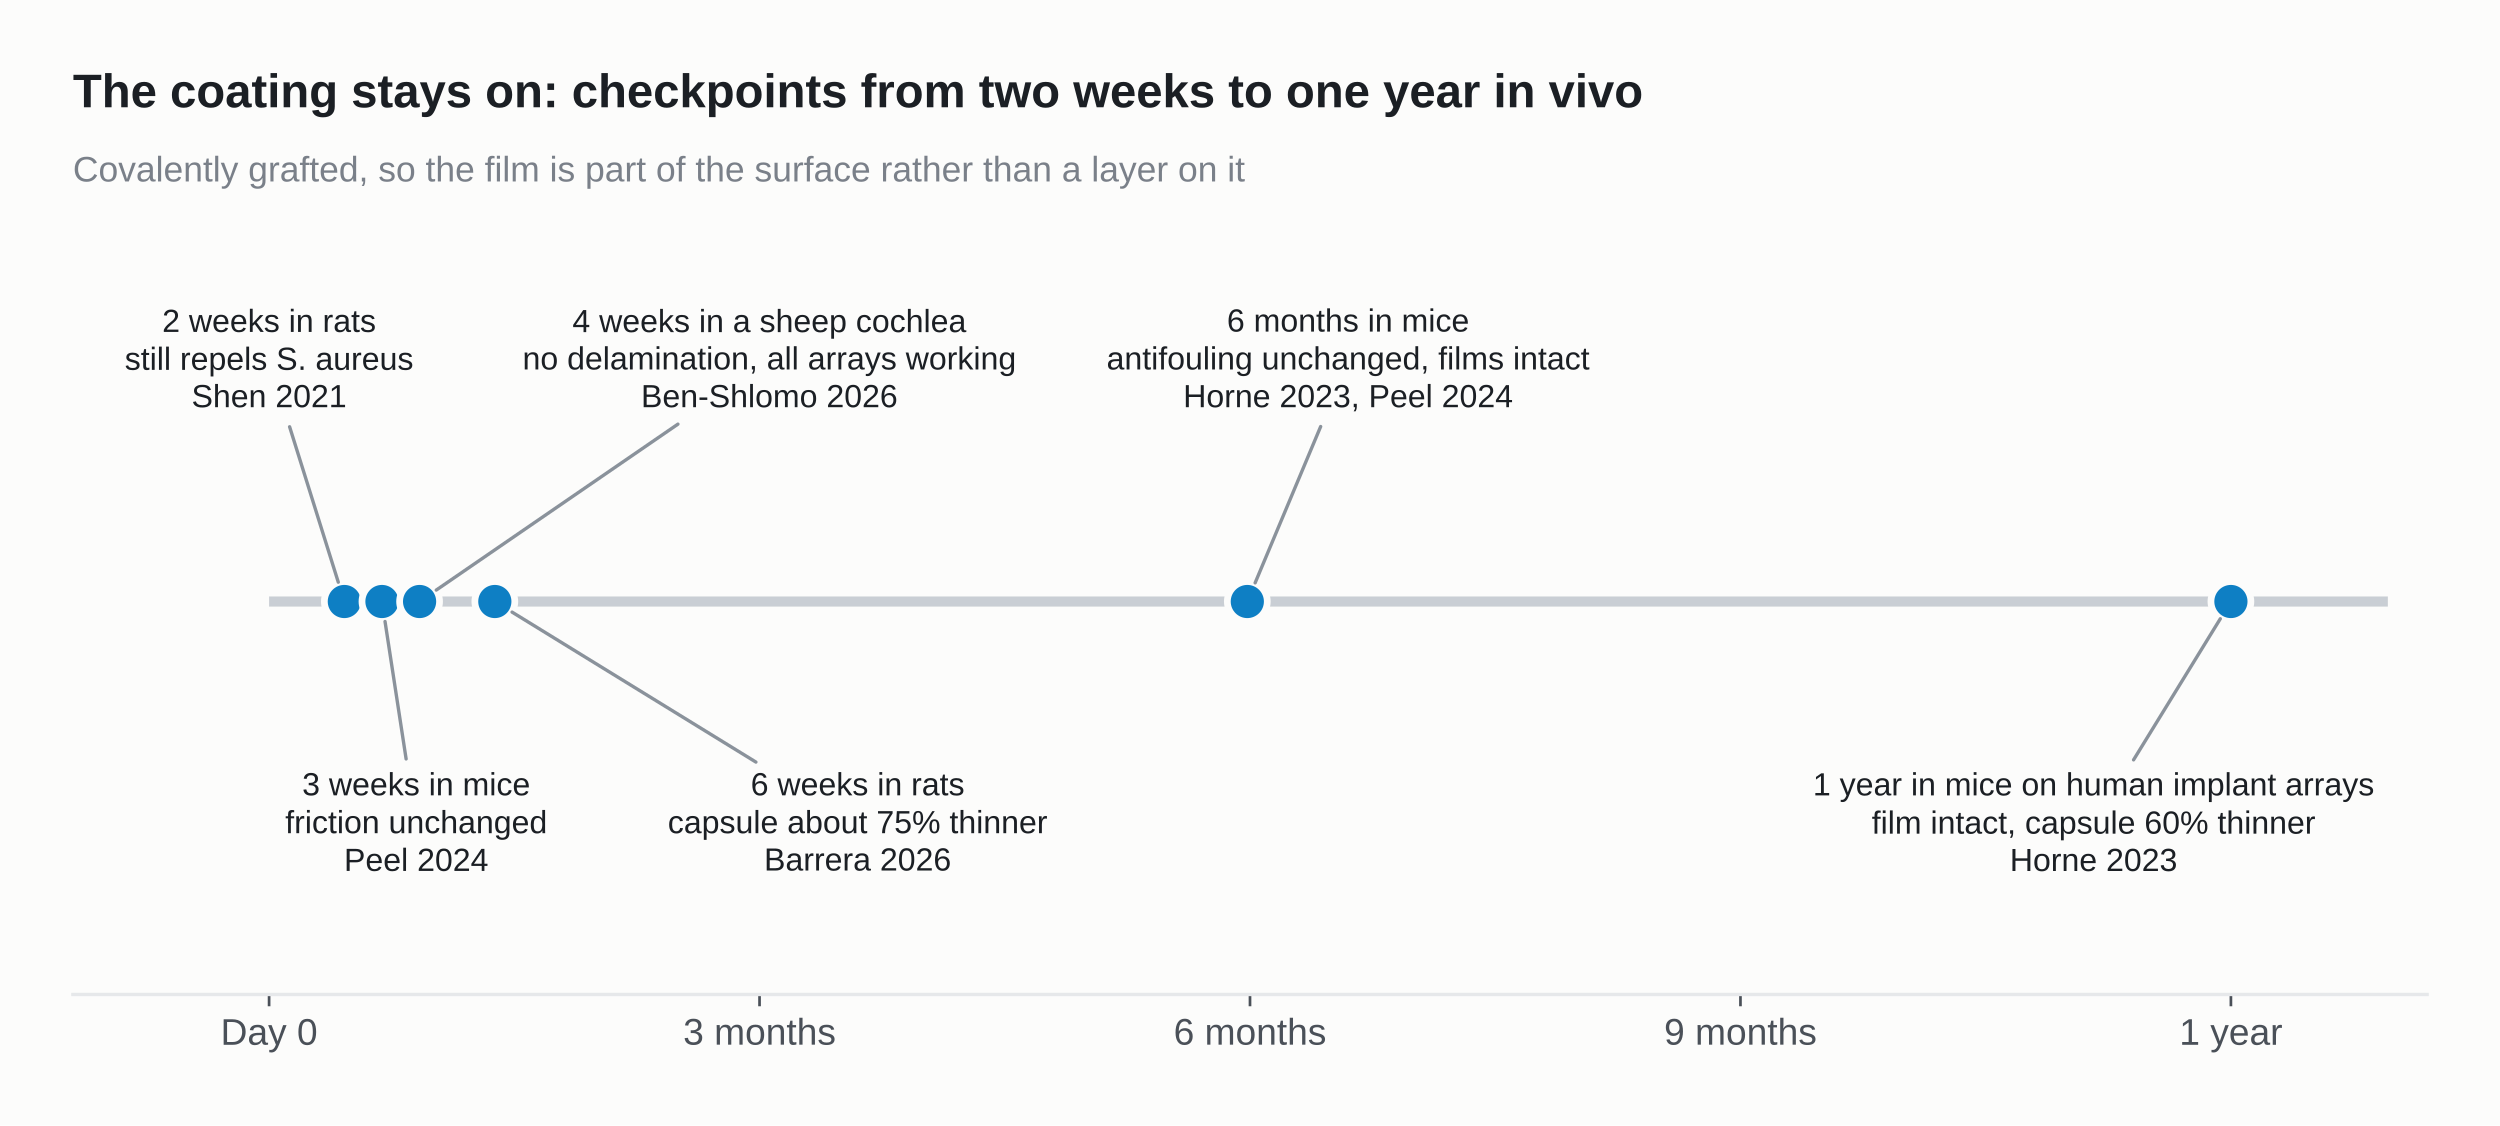
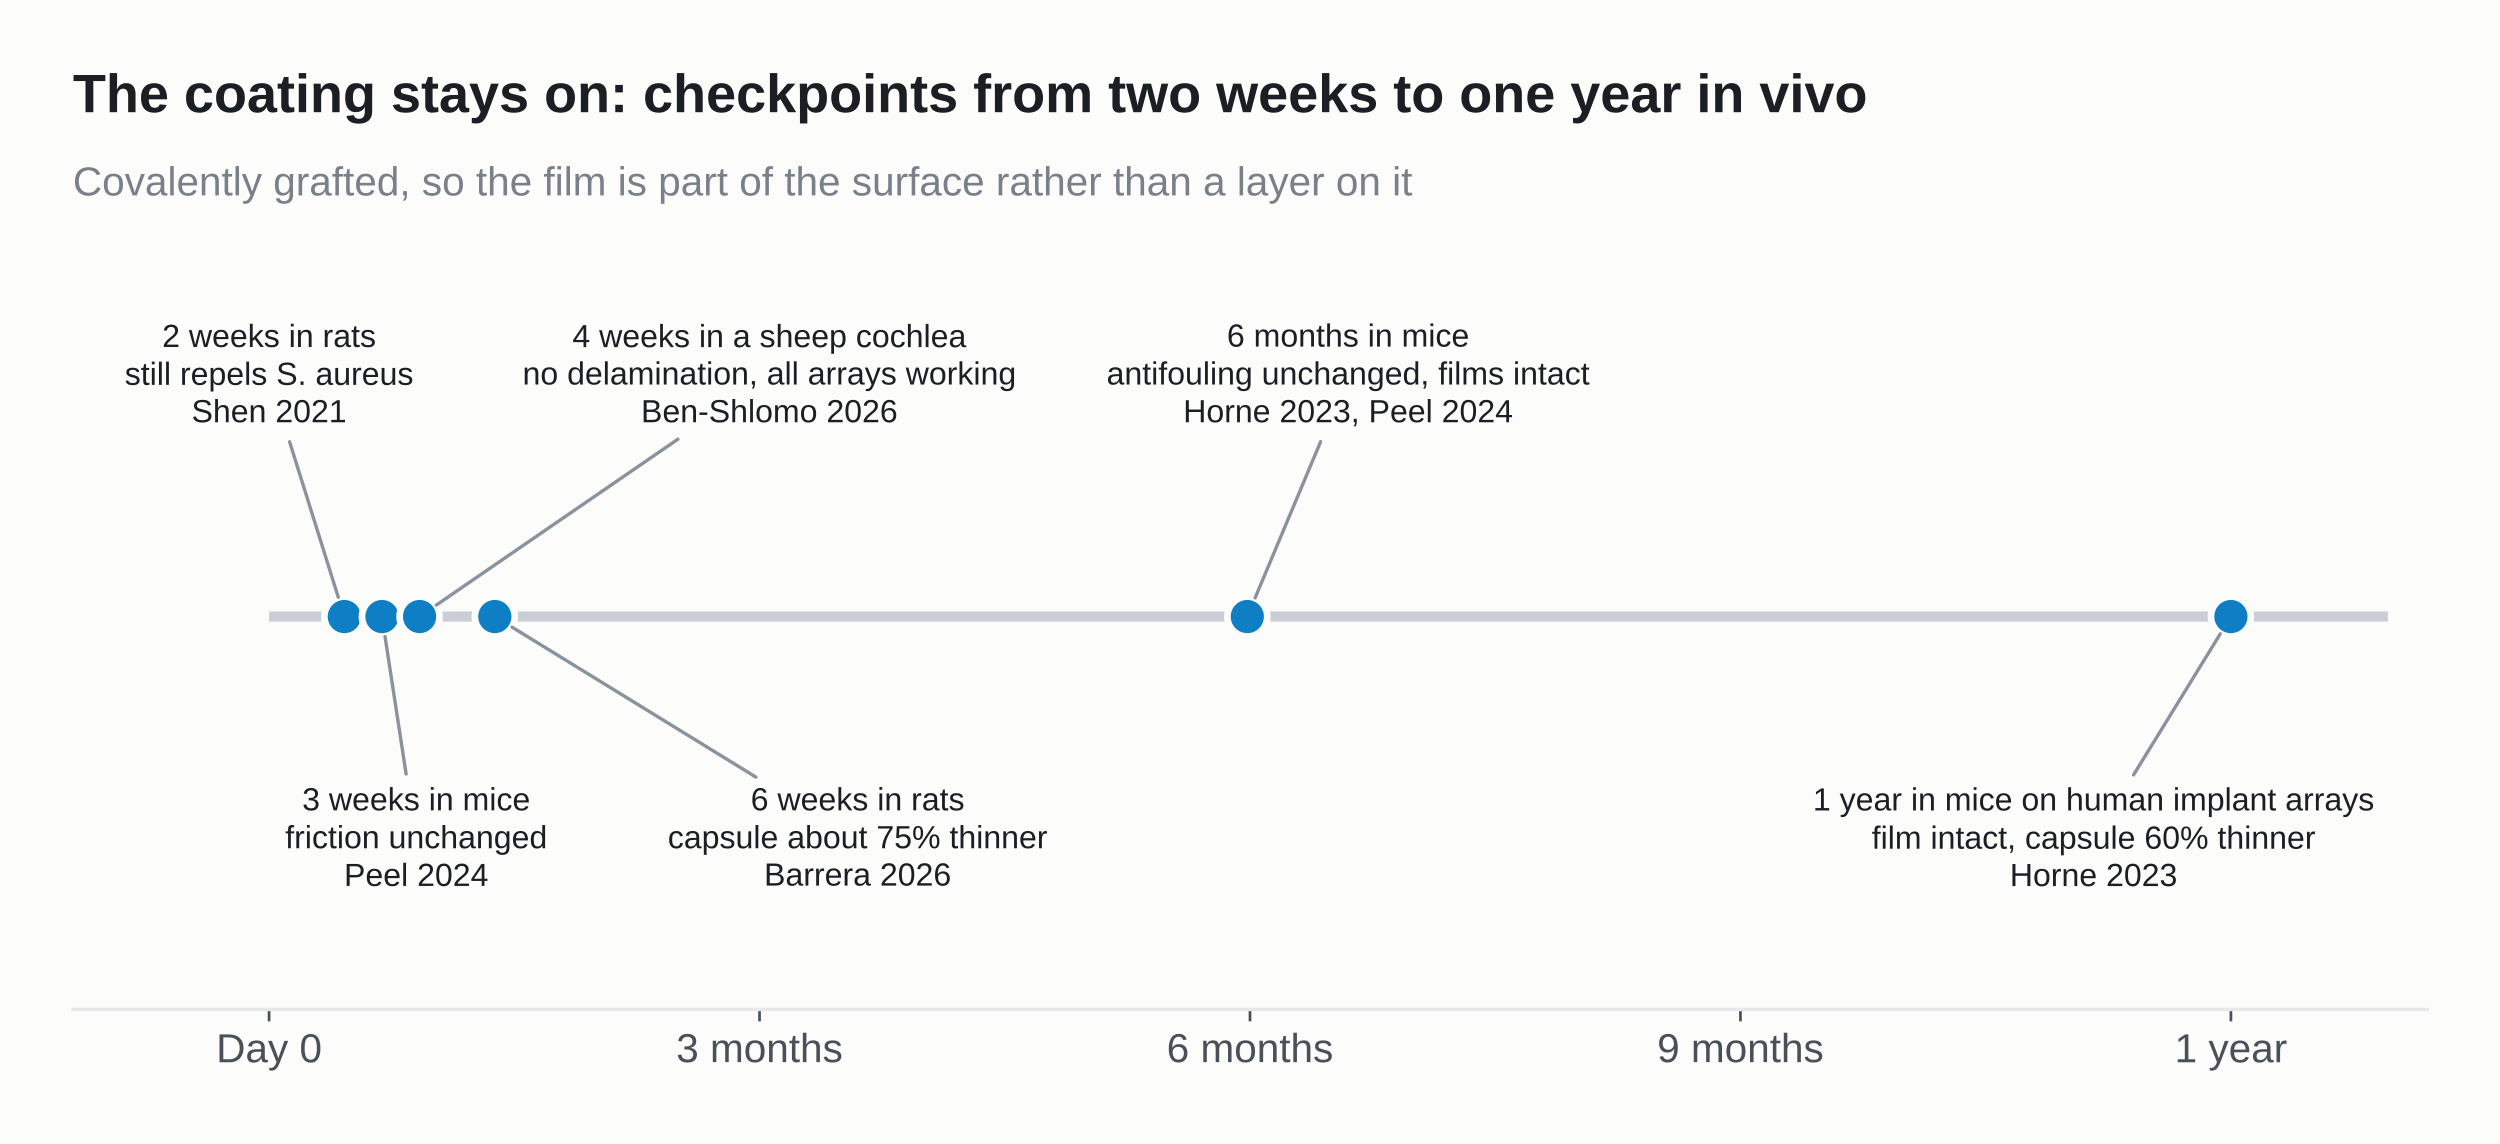
- <svg xmlns="http://www.w3.org/2000/svg" xmlns:xlink="http://www.w3.org/1999/xlink" width="740.7pt" height="333.461pt" viewBox="0 0 740.7 333.461" version="1.1">
+ <svg xmlns="http://www.w3.org/2000/svg" xmlns:xlink="http://www.w3.org/1999/xlink" width="740.7pt" height="338.846pt" viewBox="0 0 740.7 338.846" version="1.1">
  <defs>
    <style type="text/css">*{stroke-linejoin: round; stroke-linecap: butt}</style>
  </defs>
  <g id="figure_1">
    <g id="patch_1">
-       <path d="M 0 333.461  L 740.7 333.461  L 740.7 0  L 0 0  z " style="fill: #fcfcfb" />
+       <path d="M 0 338.846  L 740.7 338.846  L 740.7 0  L 0 0  z " style="fill: #fcfcfb" />
    </g>
    <g id="axes_1">
      <g id="patch_2">
-         <path d="M 21.6 294.64  L 719.1 294.64  L 719.1 61.792  L 21.6 61.792  z " style="fill: #fcfcfb" />
+         <path d="M 21.6 299.096  L 719.1 299.096  L 719.1 66.248  L 21.6 66.248  z " style="fill: #fcfcfb" />
      </g>
      <g id="matplotlib.axis_1">
        <g id="xtick_1">
          <g id="line2d_1">
            <defs>
-               <path id="ma22ce1e084" d="M 0 0  L 0 3.5  " style="stroke: #4a5058; stroke-width: 0.8" />
+               <path id="m578435d6dd" d="M 0 0  L 0 3.5  " style="stroke: #4a5058; stroke-width: 0.8" />
            </defs>
            <g>
-               <use xlink:href="#ma22ce1e084" x="79.725" y="294.64" style="fill: #4a5058; stroke: #4a5058; stroke-width: 0.8" />
+               <use xlink:href="#m578435d6dd" x="79.725" y="299.096" style="fill: #4a5058; stroke: #4a5058; stroke-width: 0.8" />
            </g>
          </g>
          <g id="text_1">
-             <text style="fill: #4a5058; font: 11px 'Arial'; text-anchor: middle" x="79.725" y="309.546" transform="rotate(-0 79.725 309.5458)">Day 0</text>
+             <text style="fill: #4a5058; font: 12px 'Arial'; text-anchor: middle" x="79.725" y="314.721" transform="rotate(-0 79.725 314.7205)">Day 0</text>
          </g>
        </g>
        <g id="xtick_2">
          <g id="line2d_2">
            <g>
-               <use xlink:href="#ma22ce1e084" x="225.037" y="294.64" style="fill: #4a5058; stroke: #4a5058; stroke-width: 0.8" />
+               <use xlink:href="#m578435d6dd" x="225.037" y="299.096" style="fill: #4a5058; stroke: #4a5058; stroke-width: 0.8" />
            </g>
          </g>
          <g id="text_2">
-             <text style="fill: #4a5058; font: 11px 'Arial'; text-anchor: middle" x="225.037" y="309.513" transform="rotate(-0 225.0375 309.5132)">3 months</text>
+             <text style="fill: #4a5058; font: 12px 'Arial'; text-anchor: middle" x="225.037" y="314.685" transform="rotate(-0 225.0375 314.6849)">3 months</text>
          </g>
        </g>
        <g id="xtick_3">
          <g id="line2d_3">
            <g>
-               <use xlink:href="#ma22ce1e084" x="370.35" y="294.64" style="fill: #4a5058; stroke: #4a5058; stroke-width: 0.8" />
+               <use xlink:href="#m578435d6dd" x="370.35" y="299.096" style="fill: #4a5058; stroke: #4a5058; stroke-width: 0.8" />
            </g>
          </g>
          <g id="text_3">
-             <text style="fill: #4a5058; font: 11px 'Arial'; text-anchor: middle" x="370.35" y="309.513" transform="rotate(-0 370.35 309.5132)">6 months</text>
+             <text style="fill: #4a5058; font: 12px 'Arial'; text-anchor: middle" x="370.35" y="314.685" transform="rotate(-0 370.35 314.6849)">6 months</text>
          </g>
        </g>
        <g id="xtick_4">
          <g id="line2d_4">
            <g>
-               <use xlink:href="#ma22ce1e084" x="515.663" y="294.64" style="fill: #4a5058; stroke: #4a5058; stroke-width: 0.8" />
+               <use xlink:href="#m578435d6dd" x="515.663" y="299.096" style="fill: #4a5058; stroke: #4a5058; stroke-width: 0.8" />
            </g>
          </g>
          <g id="text_4">
-             <text style="fill: #4a5058; font: 11px 'Arial'; text-anchor: middle" x="515.663" y="309.513" transform="rotate(-0 515.6625 309.5132)">9 months</text>
+             <text style="fill: #4a5058; font: 12px 'Arial'; text-anchor: middle" x="515.663" y="314.685" transform="rotate(-0 515.6625 314.6849)">9 months</text>
          </g>
        </g>
        <g id="xtick_5">
          <g id="line2d_5">
            <g>
-               <use xlink:href="#ma22ce1e084" x="660.975" y="294.64" style="fill: #4a5058; stroke: #4a5058; stroke-width: 0.8" />
+               <use xlink:href="#m578435d6dd" x="660.975" y="299.096" style="fill: #4a5058; stroke: #4a5058; stroke-width: 0.8" />
            </g>
          </g>
          <g id="text_5">
-             <text style="fill: #4a5058; font: 11px 'Arial'; text-anchor: middle" x="660.975" y="309.546" transform="rotate(-0 660.975 309.5458)">1 year</text>
+             <text style="fill: #4a5058; font: 12px 'Arial'; text-anchor: middle" x="660.975" y="314.721" transform="rotate(-0 660.975 314.7205)">1 year</text>
          </g>
        </g>
      </g>
      <g id="matplotlib.axis_2" />
      <g id="LineCollection_1">
-         <path d="M 79.725 178.216  L 707.475 178.216  " clip-path="url(#pef4fb0fa84)" style="fill: none; stroke: #c9ced4; stroke-width: 3" />
+         <path d="M 79.725 182.672  L 707.475 182.672  " clip-path="url(#p9cb15ddfcc)" style="fill: none; stroke: #c9ced4; stroke-width: 3" />
      </g>
      <g id="patch_3">
-         <path d="M 21.6 294.64  L 719.1 294.64  " style="fill: none; stroke: #e6e8ea; stroke-linejoin: miter; stroke-linecap: square" />
+         <path d="M 21.6 299.096  L 719.1 299.096  " style="fill: none; stroke: #e6e8ea; stroke-linejoin: miter; stroke-linecap: square" />
      </g>
      <g id="PathCollection_1">
        <defs>
-           <path id="m0ec03ed91d" d="M 0 5.916  C 1.569 5.916 3.074 5.293 4.183 4.183  C 5.293 3.074 5.916 1.569 5.916 0  C 5.916 -1.569 5.293 -3.074 4.183 -4.183  C 3.074 -5.293 1.569 -5.916 0 -5.916  C -1.569 -5.916 -3.074 -5.293 -4.183 -4.183  C -5.293 -3.074 -5.916 -1.569 -5.916 0  C -5.916 1.569 -5.293 3.074 -4.183 4.183  C -3.074 5.293 -1.569 5.916 0 5.916  z " style="stroke: #fcfcfb; stroke-width: 2" />
+           <path id="mea2f722d1c" d="M 0 5.916  C 1.569 5.916 3.074 5.293 4.183 4.183  C 5.293 3.074 5.916 1.569 5.916 0  C 5.916 -1.569 5.293 -3.074 4.183 -4.183  C 3.074 -5.293 1.569 -5.916 0 -5.916  C -1.569 -5.916 -3.074 -5.293 -4.183 -4.183  C -5.293 -3.074 -5.916 -1.569 -5.916 0  C -5.916 1.569 -5.293 3.074 -4.183 4.183  C -3.074 5.293 -1.569 5.916 0 5.916  z " style="stroke: #fcfcfb; stroke-width: 2" />
        </defs>
-         <g clip-path="url(#pef4fb0fa84)">
-           <use xlink:href="#m0ec03ed91d" x="102.02" y="178.216" style="fill: #0e7fc4; stroke: #fcfcfb; stroke-width: 2" />
+         <g clip-path="url(#p9cb15ddfcc)">
+           <use xlink:href="#mea2f722d1c" x="102.02" y="182.672" style="fill: #0e7fc4; stroke: #fcfcfb; stroke-width: 2" />
        </g>
      </g>
      <g id="patch_4">
-         <path d="M 85.803 126.447  Q 93.014 149.467 100.225 172.487  " style="fill: none; stroke: #8a929b; stroke-linecap: round" />
+         <path d="M 85.803 130.903  Q 93.014 153.923 100.225 176.943  " style="fill: none; stroke: #8a929b; stroke-linecap: round" />
      </g>
      <g id="text_6">
-         <text style="fill: #1b1f24; font: 9.5px 'Arial'" transform="translate(48.04695 98.35405)">2 weeks in rats</text>
-         <text style="fill: #1b1f24; font: 9.5px 'Arial'" transform="translate(36.95867 109.5784)">still repels S. aureus</text>
-         <text style="fill: #1b1f24; font: 9.5px 'Arial'" transform="translate(56.74688 120.6464)">Shen 2021</text>
+         <text style="fill: #1b1f24; font: 9.5px 'Arial'" transform="translate(48.04695 102.81)">2 weeks in rats</text>
+         <text style="fill: #1b1f24; font: 9.5px 'Arial'" transform="translate(36.95867 114.0343)">still repels S. aureus</text>
+         <text style="fill: #1b1f24; font: 9.5px 'Arial'" transform="translate(56.74688 125.1023)">Shen 2021</text>
      </g>
      <g id="PathCollection_2">
-         <g clip-path="url(#pef4fb0fa84)">
-           <use xlink:href="#m0ec03ed91d" x="113.167" y="178.216" style="fill: #0e7fc4; stroke: #fcfcfb; stroke-width: 2" />
+         <g clip-path="url(#p9cb15ddfcc)">
+           <use xlink:href="#mea2f722d1c" x="113.167" y="182.672" style="fill: #0e7fc4; stroke: #fcfcfb; stroke-width: 2" />
        </g>
      </g>
      <g id="patch_5">
-         <path d="M 120.323 224.854  Q 117.2 204.5 114.077 184.145  " style="fill: none; stroke: #8a929b; stroke-linecap: round" />
+         <path d="M 120.323 229.31  Q 117.2 208.956 114.077 188.601  " style="fill: none; stroke: #8a929b; stroke-linecap: round" />
      </g>
      <g id="text_7">
-         <text style="fill: #1b1f24; font: 9.5px 'Arial'" transform="translate(89.52992 235.6346)">3 weeks in mice</text>
-         <text style="fill: #1b1f24; font: 9.5px 'Arial'" transform="translate(84.50309 246.8589)">friction unchanged</text>
-         <text style="fill: #1b1f24; font: 9.5px 'Arial'" transform="translate(101.9267 258.0383)">Peel 2024</text>
+         <text style="fill: #1b1f24; font: 9.5px 'Arial'" transform="translate(89.52992 240.0906)">3 weeks in mice</text>
+         <text style="fill: #1b1f24; font: 9.5px 'Arial'" transform="translate(84.50309 251.3149)">friction unchanged</text>
+         <text style="fill: #1b1f24; font: 9.5px 'Arial'" transform="translate(101.9267 262.4942)">Peel 2024</text>
      </g>
      <g id="PathCollection_3">
-         <g clip-path="url(#pef4fb0fa84)">
-           <use xlink:href="#m0ec03ed91d" x="124.314" y="178.216" style="fill: #0e7fc4; stroke: #fcfcfb; stroke-width: 2" />
+         <g clip-path="url(#p9cb15ddfcc)">
+           <use xlink:href="#mea2f722d1c" x="124.314" y="182.672" style="fill: #0e7fc4; stroke: #fcfcfb; stroke-width: 2" />
        </g>
      </g>
      <g id="patch_6">
-         <path d="M 200.852 125.667  Q 165.056 150.244 129.259 174.821  " style="fill: none; stroke: #8a929b; stroke-linecap: round" />
+         <path d="M 200.852 130.123  Q 165.056 154.7 129.259 179.277  " style="fill: none; stroke: #8a929b; stroke-linecap: round" />
      </g>
      <g id="text_8">
-         <text style="fill: #1b1f24; font: 9.5px 'Arial'" transform="translate(169.5907 98.39903)">4 weeks in a sheep cochlea</text>
-         <text style="fill: #1b1f24; font: 9.5px 'Arial'" transform="translate(154.8153 109.467)">no delamination, all arrays working</text>
-         <text style="fill: #1b1f24; font: 9.5px 'Arial'" transform="translate(189.9207 120.6464)">Ben-Shlomo 2026</text>
+         <text style="fill: #1b1f24; font: 9.5px 'Arial'" transform="translate(169.5907 102.855)">4 weeks in a sheep cochlea</text>
+         <text style="fill: #1b1f24; font: 9.5px 'Arial'" transform="translate(154.8153 113.923)">no delamination, all arrays working</text>
+         <text style="fill: #1b1f24; font: 9.5px 'Arial'" transform="translate(189.9207 125.1023)">Ben-Shlomo 2026</text>
      </g>
      <g id="PathCollection_4">
-         <g clip-path="url(#pef4fb0fa84)">
-           <use xlink:href="#m0ec03ed91d" x="146.609" y="178.216" style="fill: #0e7fc4; stroke: #fcfcfb; stroke-width: 2" />
+         <g clip-path="url(#p9cb15ddfcc)">
+           <use xlink:href="#mea2f722d1c" x="146.609" y="182.672" style="fill: #0e7fc4; stroke: #fcfcfb; stroke-width: 2" />
        </g>
      </g>
      <g id="patch_7">
-         <path d="M 223.957 225.786  Q 187.838 203.572 151.719 181.359  " style="fill: none; stroke: #8a929b; stroke-linecap: round" />
+         <path d="M 223.957 230.242  Q 187.838 208.028 151.719 185.815  " style="fill: none; stroke: #8a929b; stroke-linecap: round" />
      </g>
      <g id="text_9">
-         <text style="fill: #1b1f24; font: 9.5px 'Arial'" transform="translate(222.422 235.6346)">6 weeks in rats</text>
-         <text style="fill: #1b1f24; font: 9.5px 'Arial'" transform="translate(197.8555 246.8589)">capsule about 75% thinner</text>
-         <text style="fill: #1b1f24; font: 9.5px 'Arial'" transform="translate(226.3771 257.927)">Barrera 2026</text>
+         <text style="fill: #1b1f24; font: 9.5px 'Arial'" transform="translate(222.422 240.0906)">6 weeks in rats</text>
+         <text style="fill: #1b1f24; font: 9.5px 'Arial'" transform="translate(197.8555 251.3149)">capsule about 75% thinner</text>
+         <text style="fill: #1b1f24; font: 9.5px 'Arial'" transform="translate(226.3771 262.3829)">Barrera 2026</text>
      </g>
      <g id="PathCollection_5">
-         <g clip-path="url(#pef4fb0fa84)">
-           <use xlink:href="#m0ec03ed91d" x="369.554" y="178.216" style="fill: #0e7fc4; stroke: #fcfcfb; stroke-width: 2" />
+         <g clip-path="url(#p9cb15ddfcc)">
+           <use xlink:href="#mea2f722d1c" x="369.554" y="182.672" style="fill: #0e7fc4; stroke: #fcfcfb; stroke-width: 2" />
        </g>
      </g>
      <g id="patch_8">
-         <path d="M 391.286 126.375  Q 381.58 149.528 371.874 172.682  " style="fill: none; stroke: #8a929b; stroke-linecap: round" />
+         <path d="M 391.286 130.831  Q 381.58 153.984 371.874 177.137  " style="fill: none; stroke: #8a929b; stroke-linecap: round" />
      </g>
      <g id="text_10">
-         <text style="fill: #1b1f24; font: 9.5px 'Arial'" transform="translate(363.5114 98.24272)">6 months in mice</text>
-         <text style="fill: #1b1f24; font: 9.5px 'Arial'" transform="translate(327.8589 109.467)">antifouling unchanged, films intact</text>
-         <text style="fill: #1b1f24; font: 9.5px 'Arial'" transform="translate(350.5595 120.6464)">Horne 2023, Peel 2024</text>
+         <text style="fill: #1b1f24; font: 9.5px 'Arial'" transform="translate(363.5114 102.6987)">6 months in mice</text>
+         <text style="fill: #1b1f24; font: 9.5px 'Arial'" transform="translate(327.8589 113.923)">antifouling unchanged, films intact</text>
+         <text style="fill: #1b1f24; font: 9.5px 'Arial'" transform="translate(350.5595 125.1023)">Horne 2023, Peel 2024</text>
      </g>
      <g id="PathCollection_6">
-         <g clip-path="url(#pef4fb0fa84)">
-           <use xlink:href="#m0ec03ed91d" x="660.975" y="178.216" style="fill: #0e7fc4; stroke: #fcfcfb; stroke-width: 2" />
+         <g clip-path="url(#p9cb15ddfcc)">
+           <use xlink:href="#mea2f722d1c" x="660.975" y="182.672" style="fill: #0e7fc4; stroke: #fcfcfb; stroke-width: 2" />
        </g>
      </g>
      <g id="patch_9">
-         <path d="M 632.132 225.13  Q 644.982 204.228 657.833 183.327  " style="fill: none; stroke: #8a929b; stroke-linecap: round" />
+         <path d="M 632.132 229.586  Q 644.982 208.684 657.833 187.783  " style="fill: none; stroke: #8a929b; stroke-linecap: round" />
      </g>
      <g id="text_11">
-         <text style="fill: #1b1f24; font: 9.5px 'Arial'" transform="translate(537.1313 235.6628)">1 year in mice on human implant arrays</text>
-         <text style="fill: #1b1f24; font: 9.5px 'Arial'" transform="translate(554.5497 246.9985)">film intact, capsule 60% thinner</text>
-         <text style="fill: #1b1f24; font: 9.5px 'Arial'" transform="translate(595.4658 258.0665)">Horne 2023</text>
+         <text style="fill: #1b1f24; font: 9.5px 'Arial'" transform="translate(537.1313 240.1188)">1 year in mice on human implant arrays</text>
+         <text style="fill: #1b1f24; font: 9.5px 'Arial'" transform="translate(554.5497 251.4544)">film intact, capsule 60% thinner</text>
+         <text style="fill: #1b1f24; font: 9.5px 'Arial'" transform="translate(595.4658 262.5224)">Horne 2023</text>
      </g>
      <g id="text_12">
-         <text style="fill: #7a8089; font: 10.5px 'Arial'; text-anchor: start" x="21.6" y="53.76" transform="rotate(-0 21.6 53.76044)">Covalently grafted, so the film is part of the surface rather than a layer on it</text>
+         <text style="fill: #7a8089; font: 12px 'Arial'; text-anchor: start" x="21.6" y="57.901" transform="rotate(-0 21.6 57.90067)">Covalently grafted, so the film is part of the surface rather than a layer on it</text>
      </g>
      <g id="text_13">
-         <text style="fill: #1b1f24; font: 700 14px 'Arial'; text-anchor: start" x="21.6" y="31.792" transform="rotate(-0 21.6 31.79156)">The coating stays on: checkpoints from two weeks to one year in vivo</text>
+         <text style="fill: #1b1f24; font: 700 16px 'Arial'; text-anchor: start" x="21.6" y="33.248" transform="rotate(-0 21.6 33.2475)">The coating stays on: checkpoints from two weeks to one year in vivo</text>
      </g>
    </g>
  </g>
  <defs>
-     <clipPath id="pef4fb0fa84">
-       <rect x="21.6" y="61.792" width="697.5" height="232.848" />
+     <clipPath id="p9cb15ddfcc">
+       <rect x="21.6" y="66.248" width="697.5" height="232.848" />
    </clipPath>
  </defs>
</svg>
